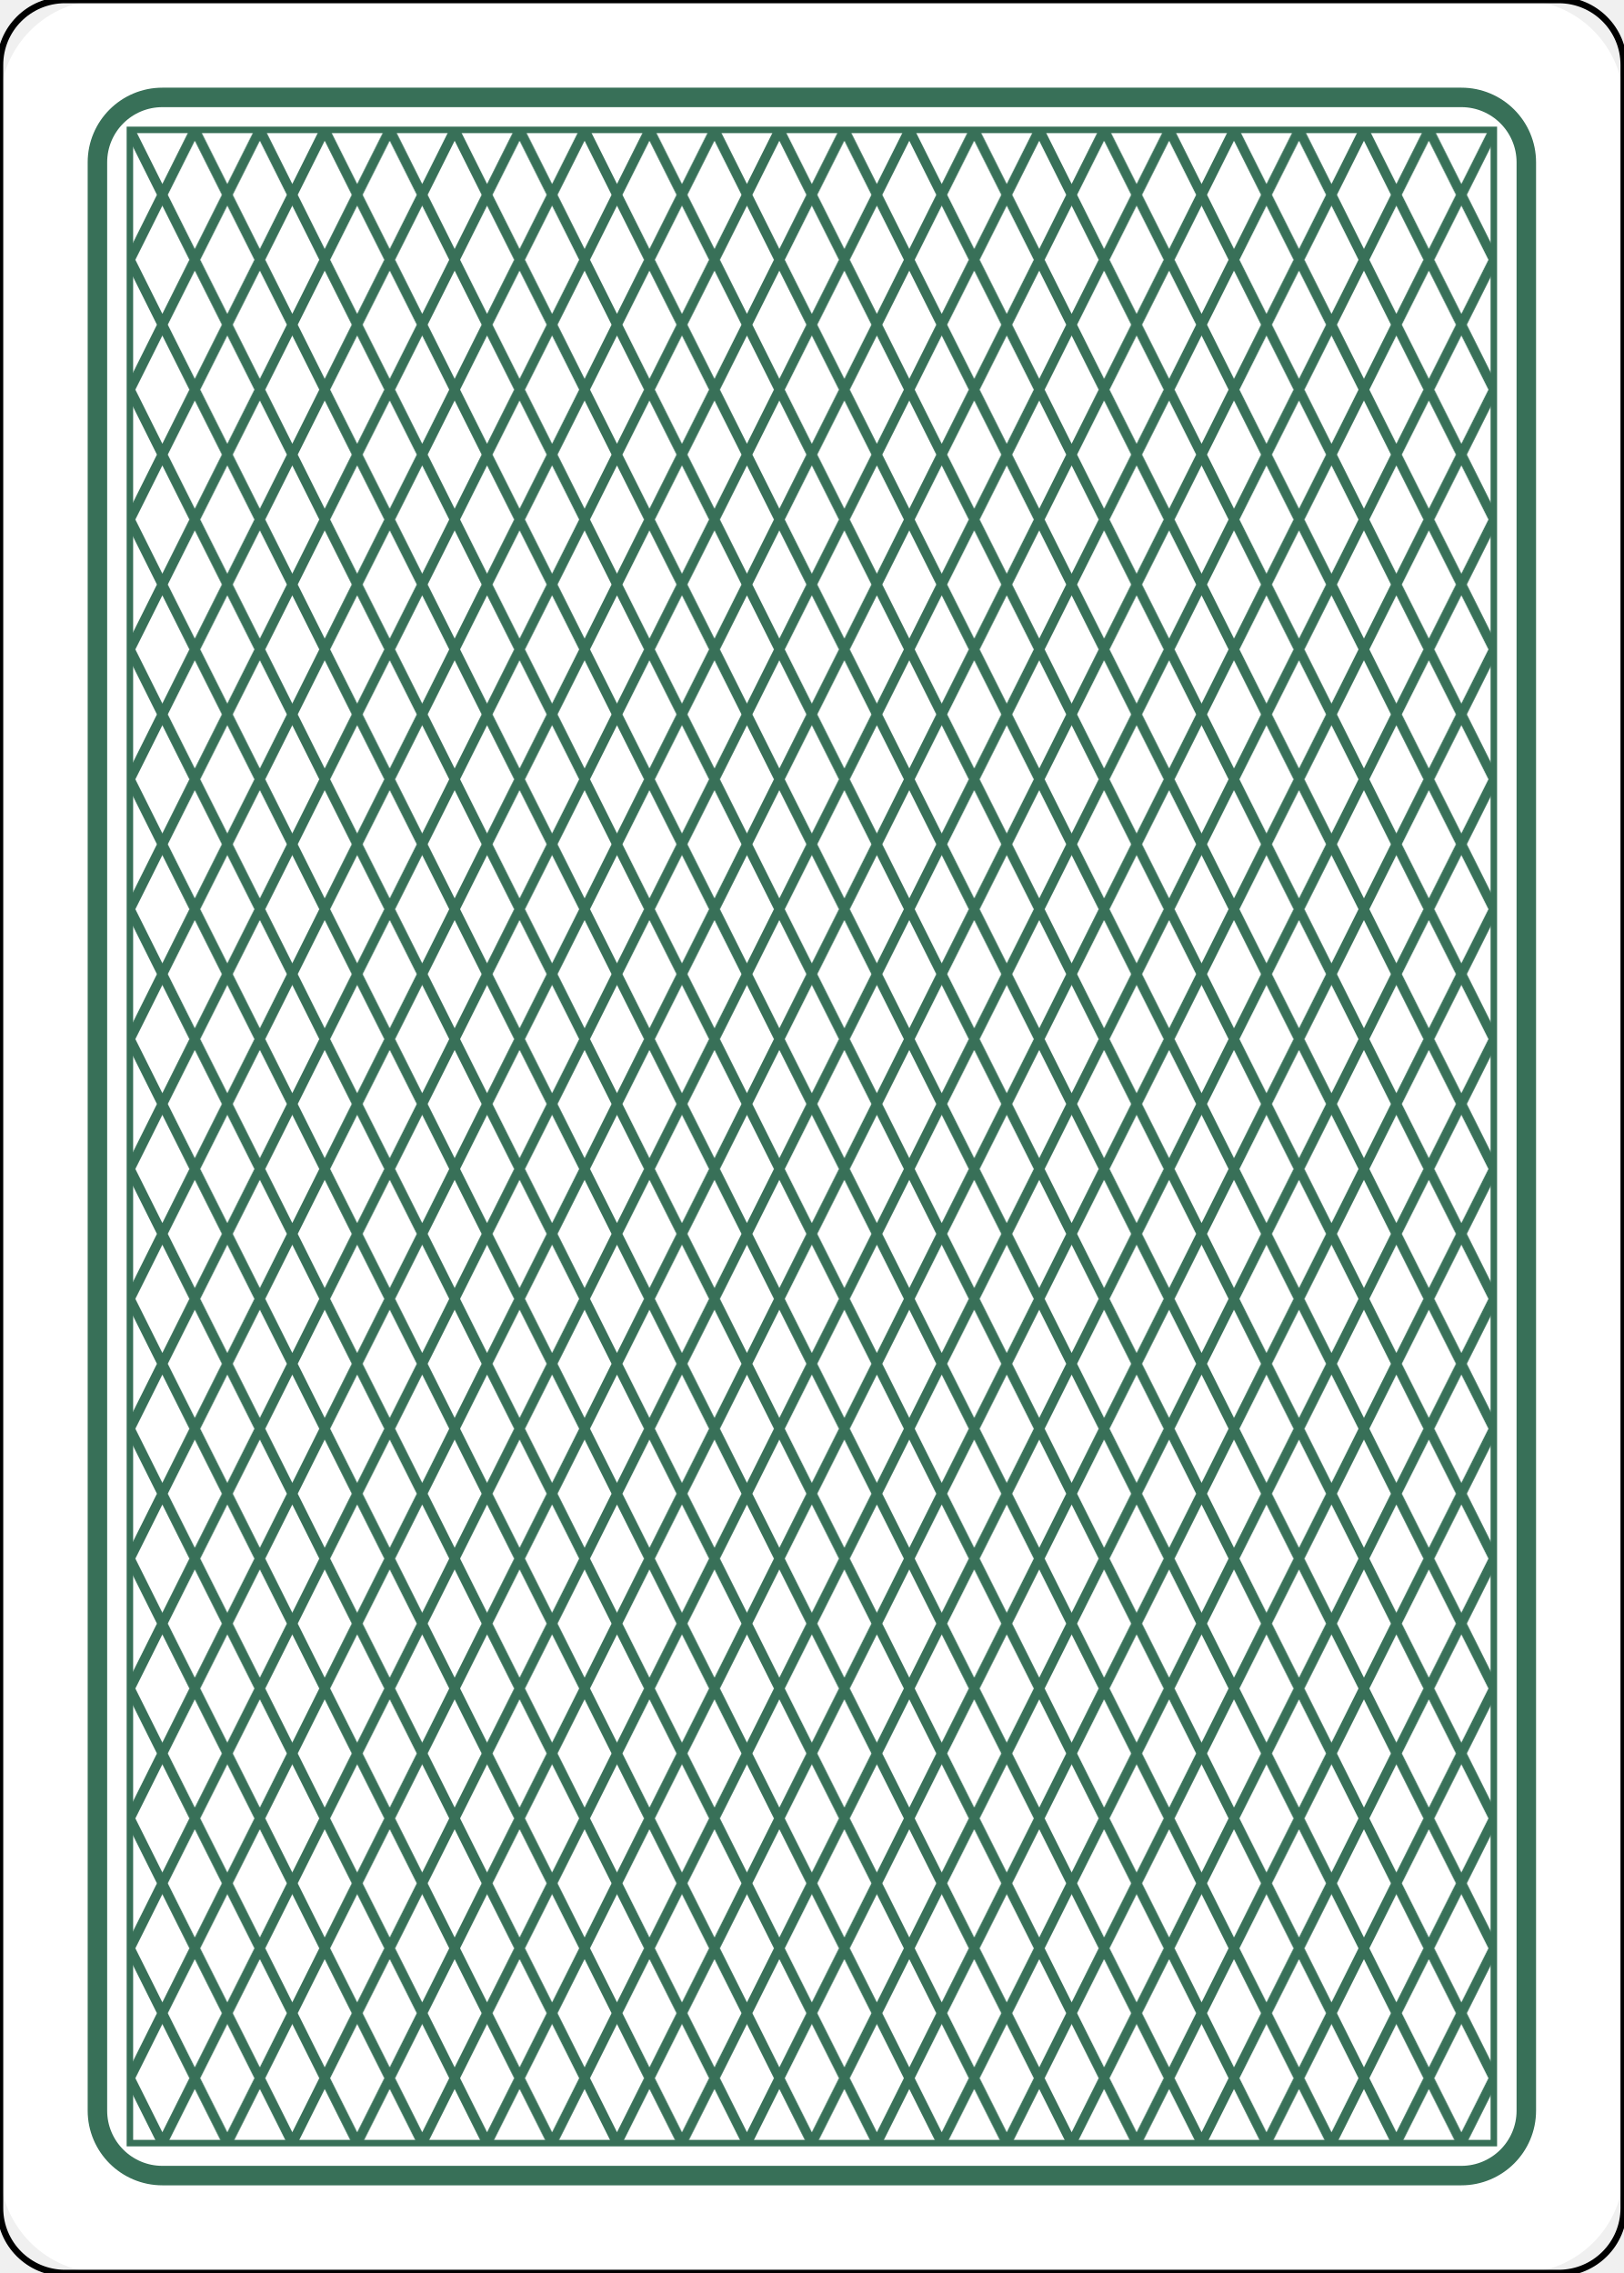
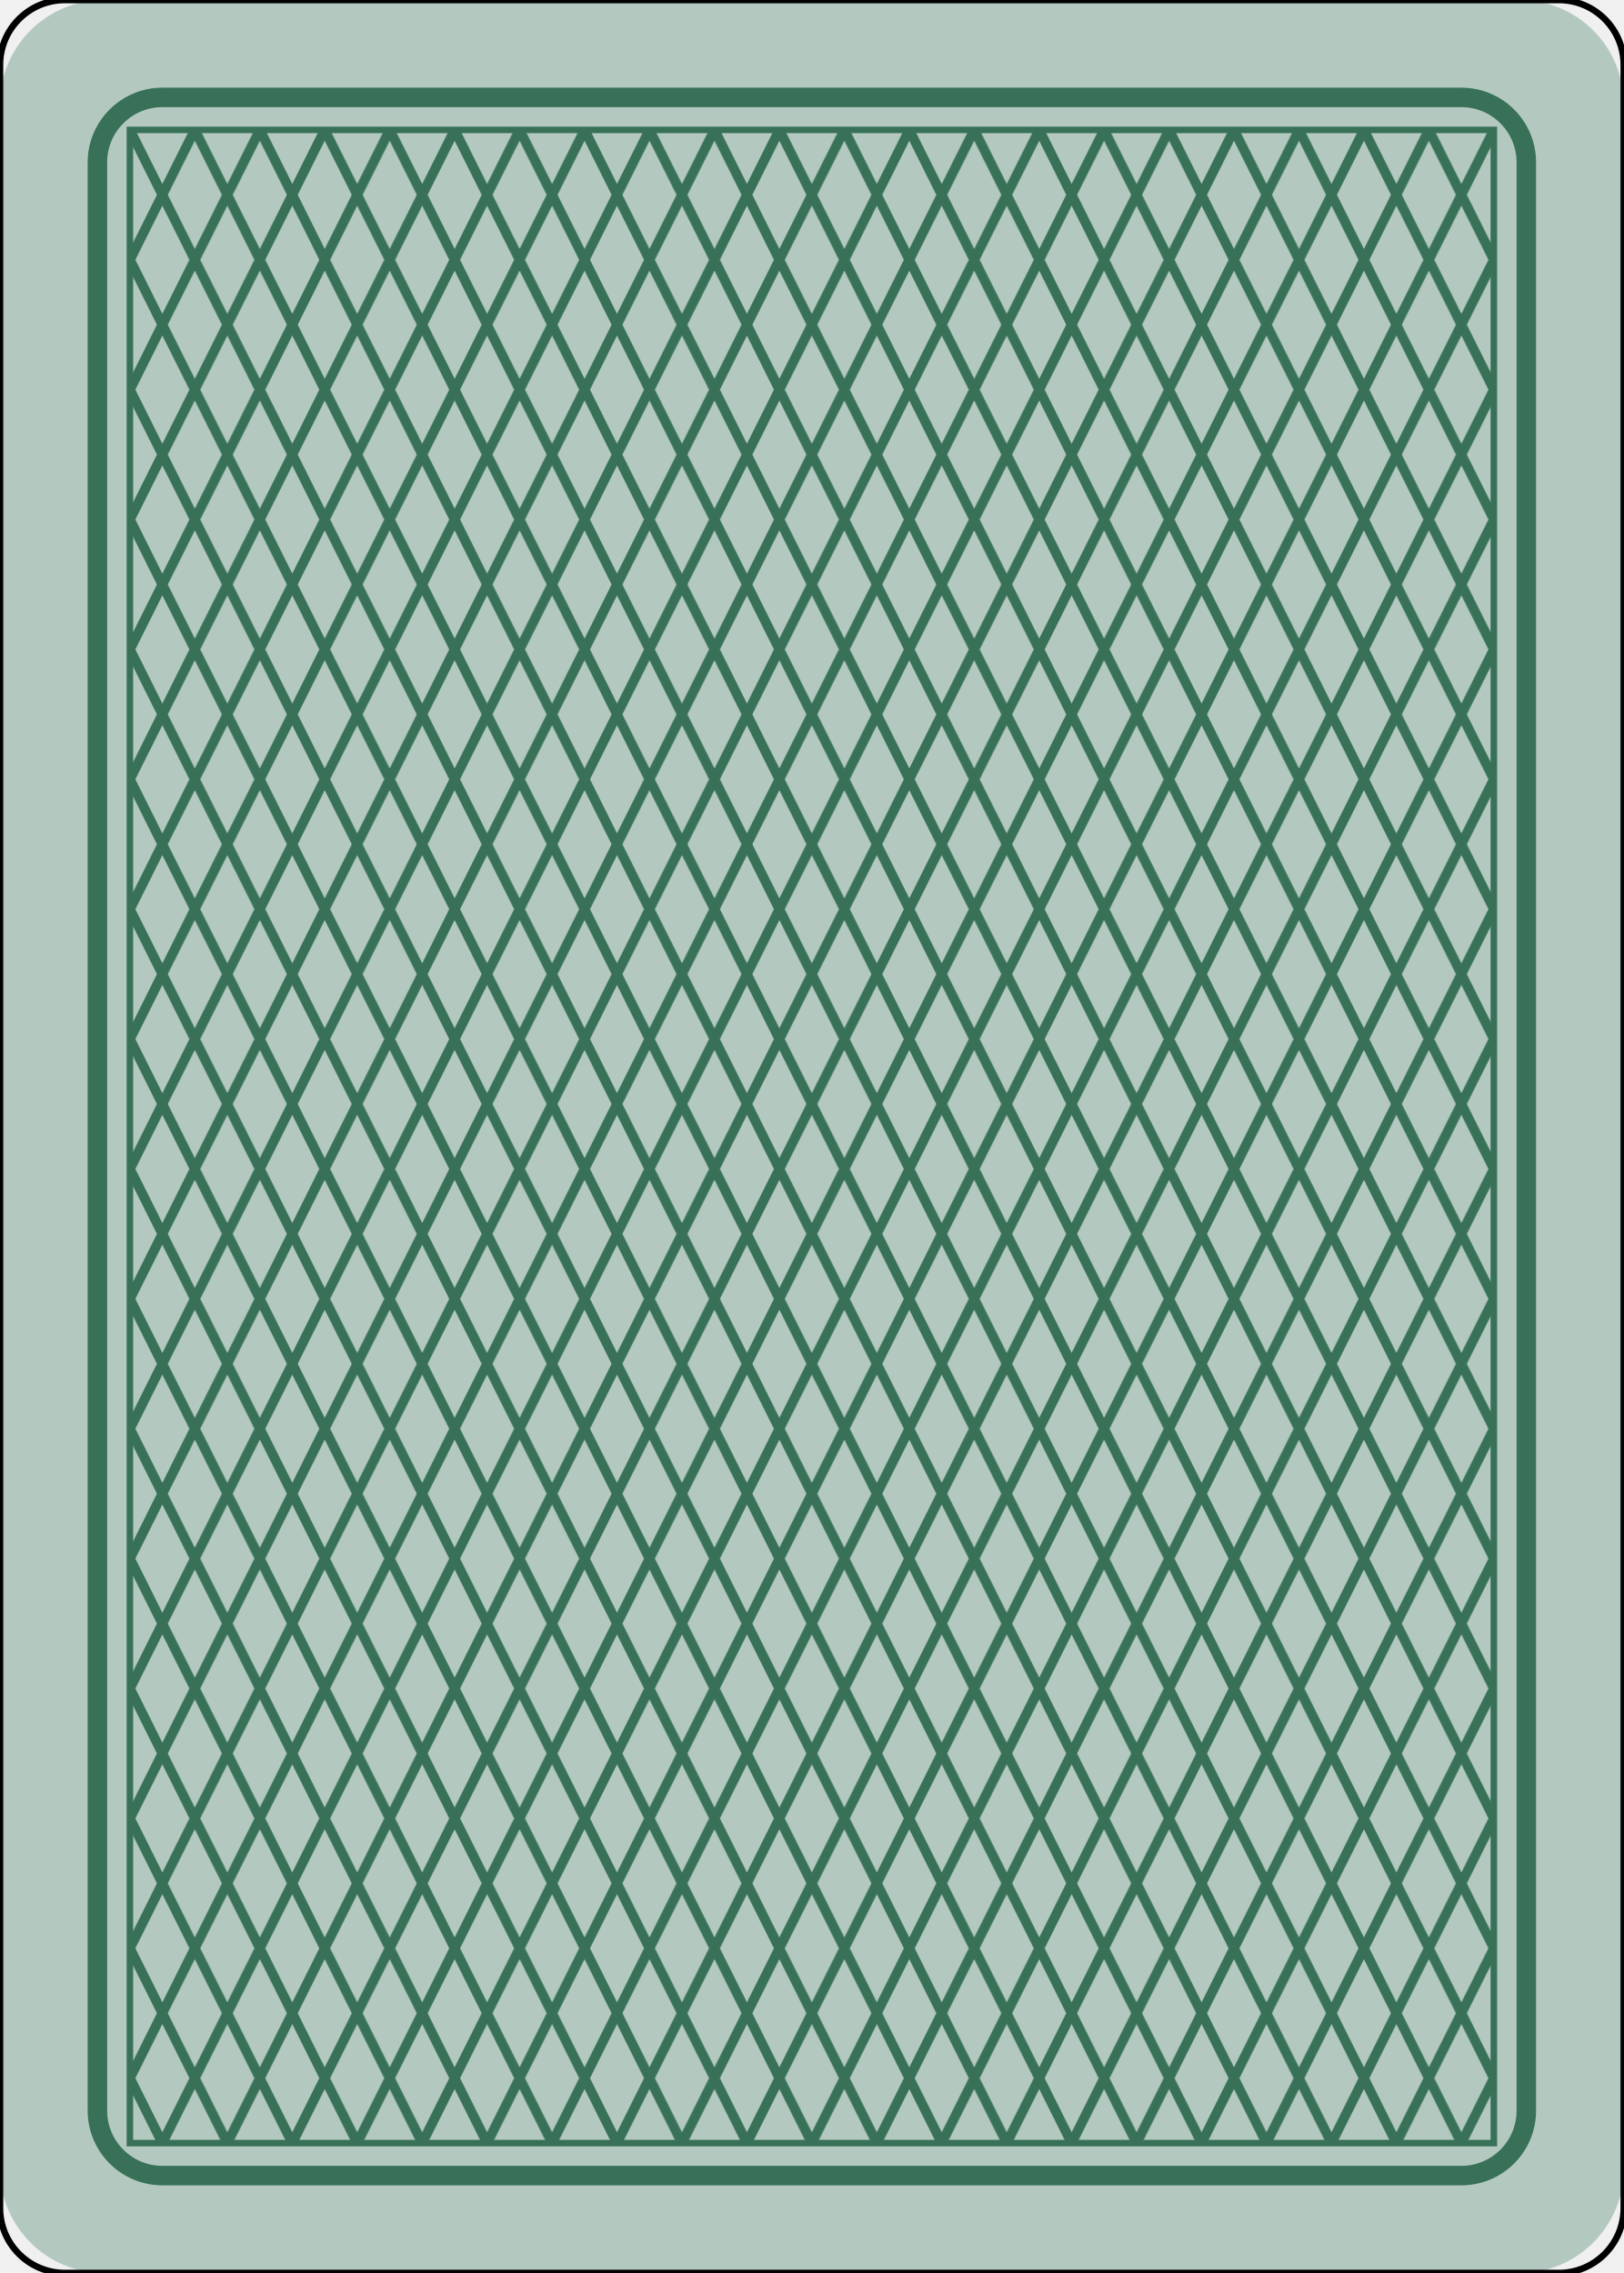
<svg xmlns="http://www.w3.org/2000/svg" width="250" height="350" baseProfile="full">
-   <rect data-bg="1" width="250" height="350" rx="16" fill="#fff" />
+   <rect data-bg="1" width="250" height="350" rx="16" fill="#b3c9c0" />
  <defs>
    <pattern id="a" width="10" height="20" patternUnits="userSpaceOnUse">
      <path stroke="#387058" stroke-width="1.5" d="m0 0 10 20M10 0 0 20" />
    </pattern>
  </defs>
  <rect width="250" height="350" fill="none" stroke="#000" rx="10" ry="10" />
  <rect width="220" height="320" x="15" y="15" fill="none" stroke="#387058" stroke-width="3" rx="10" ry="10" />
  <path fill="url(#a)" stroke="#387058" d="M20 20h210v310H20z" />
</svg>
